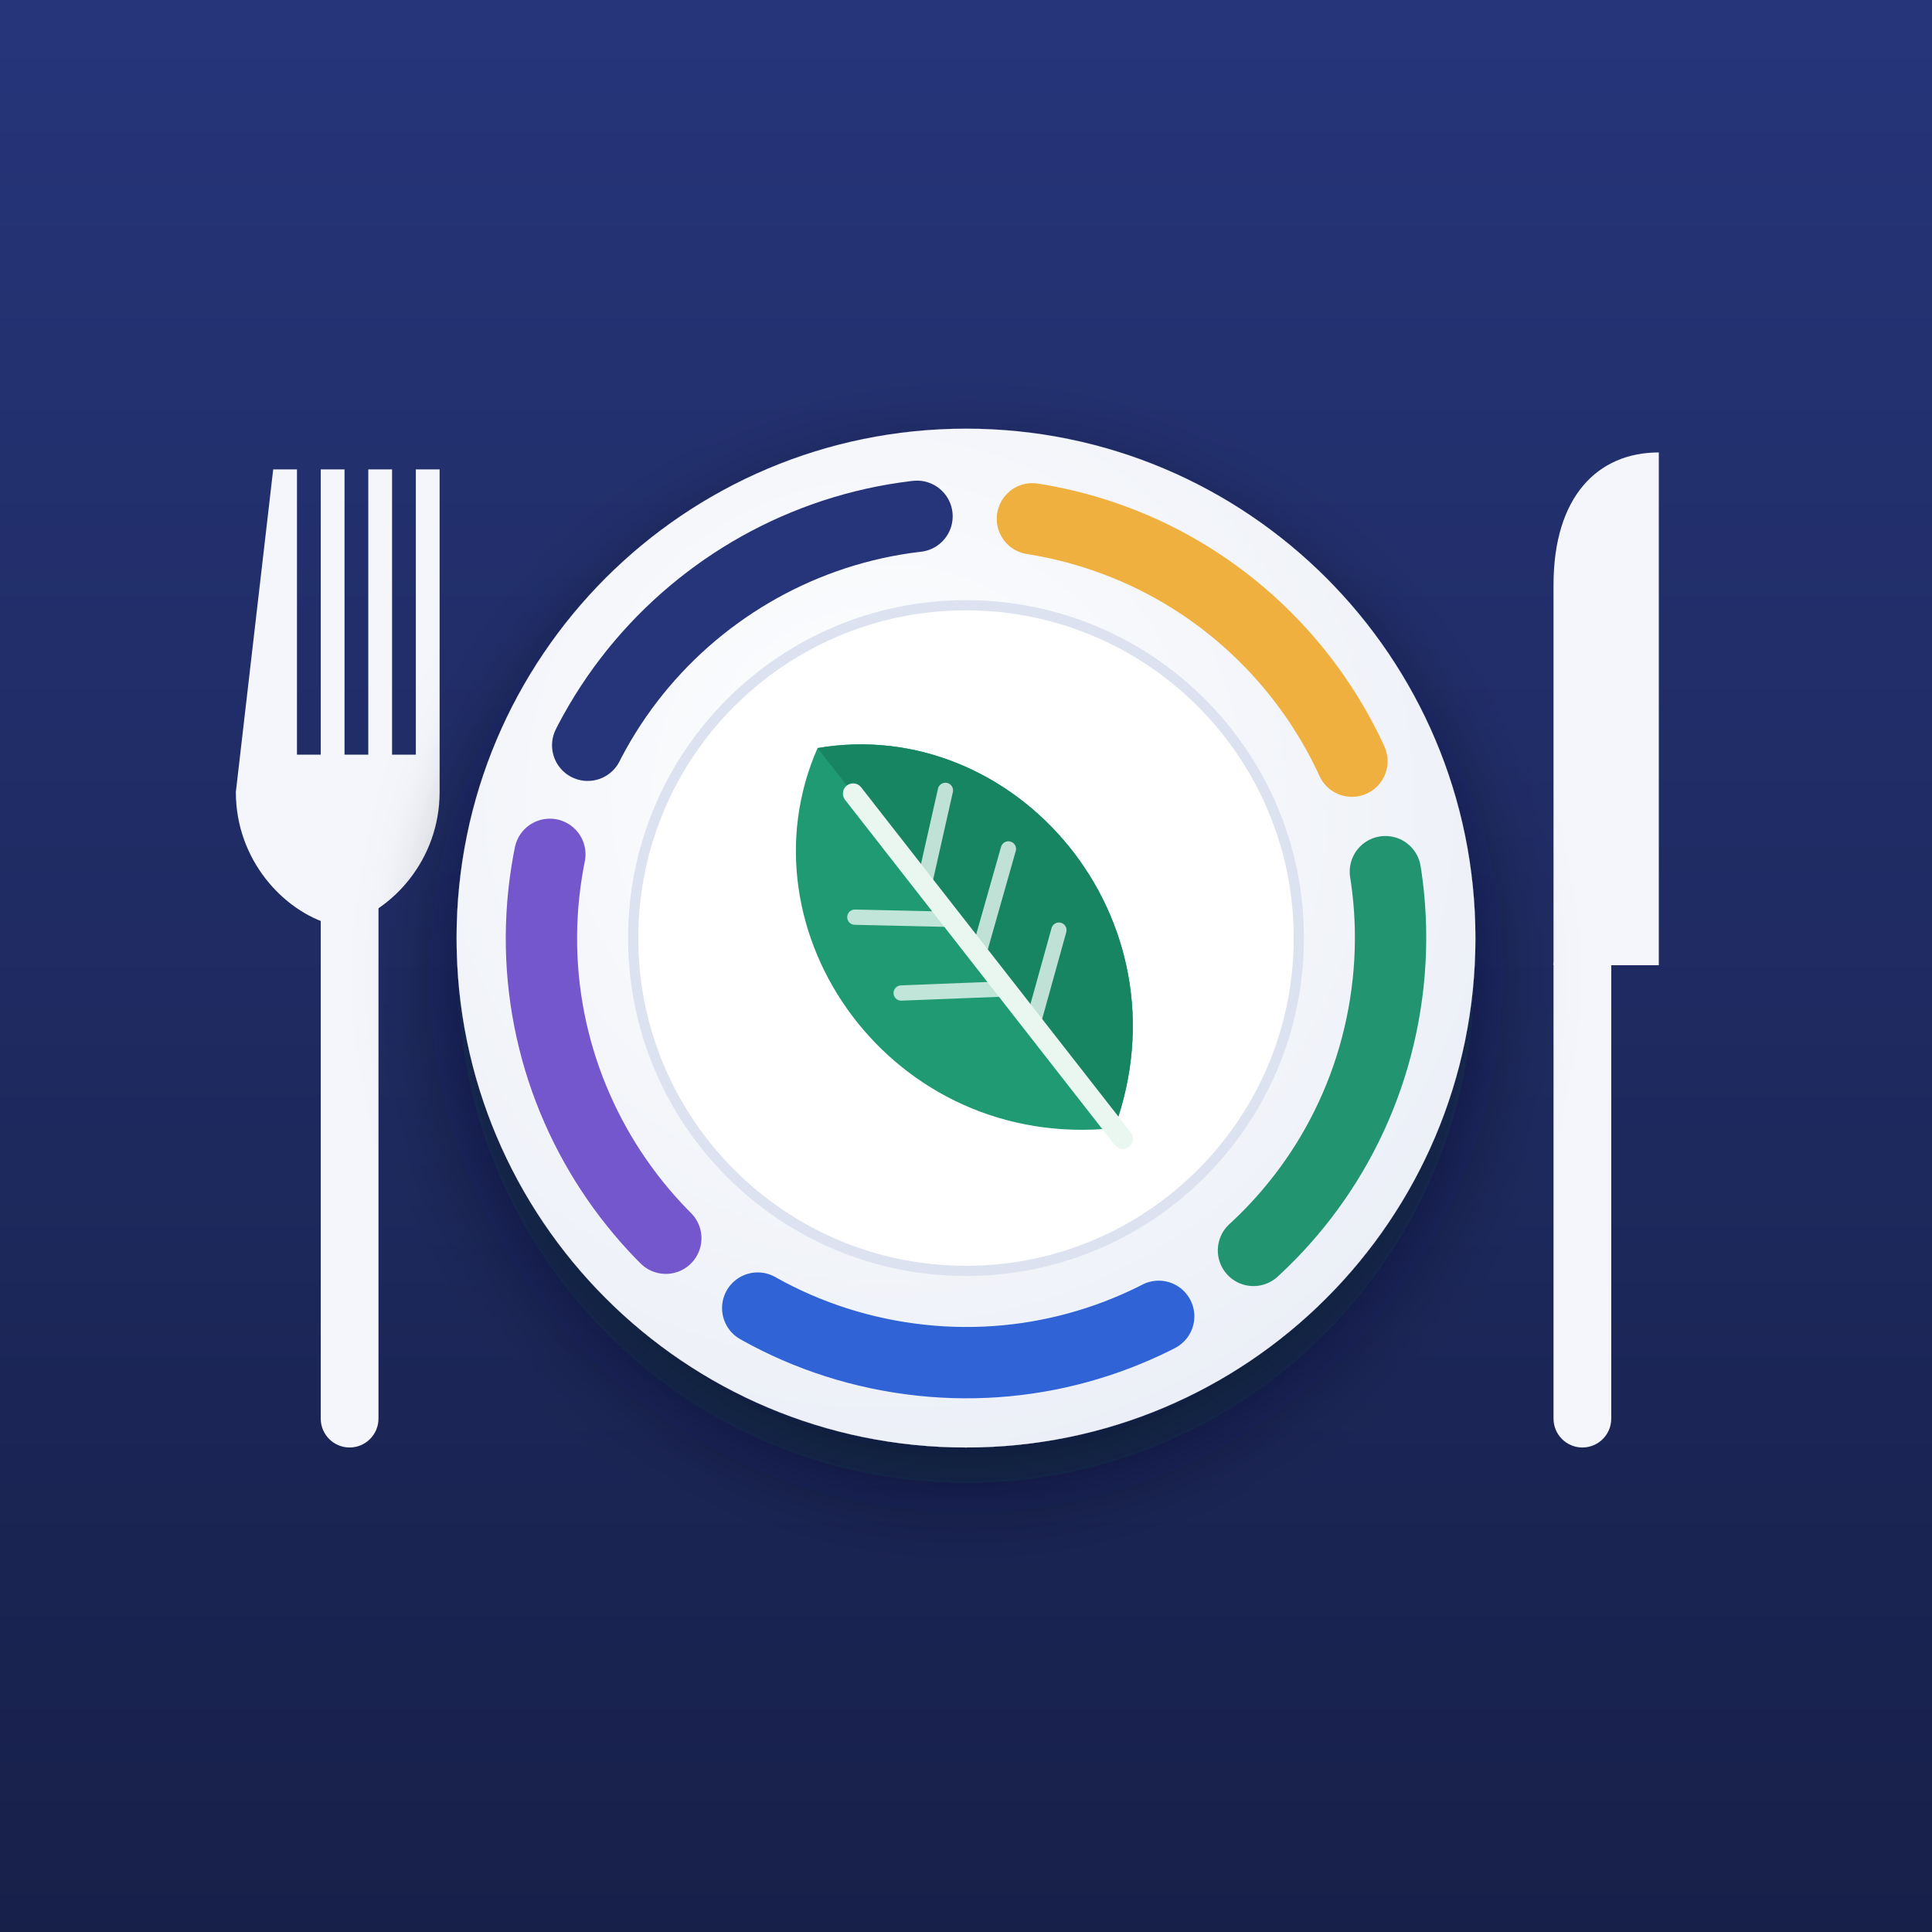
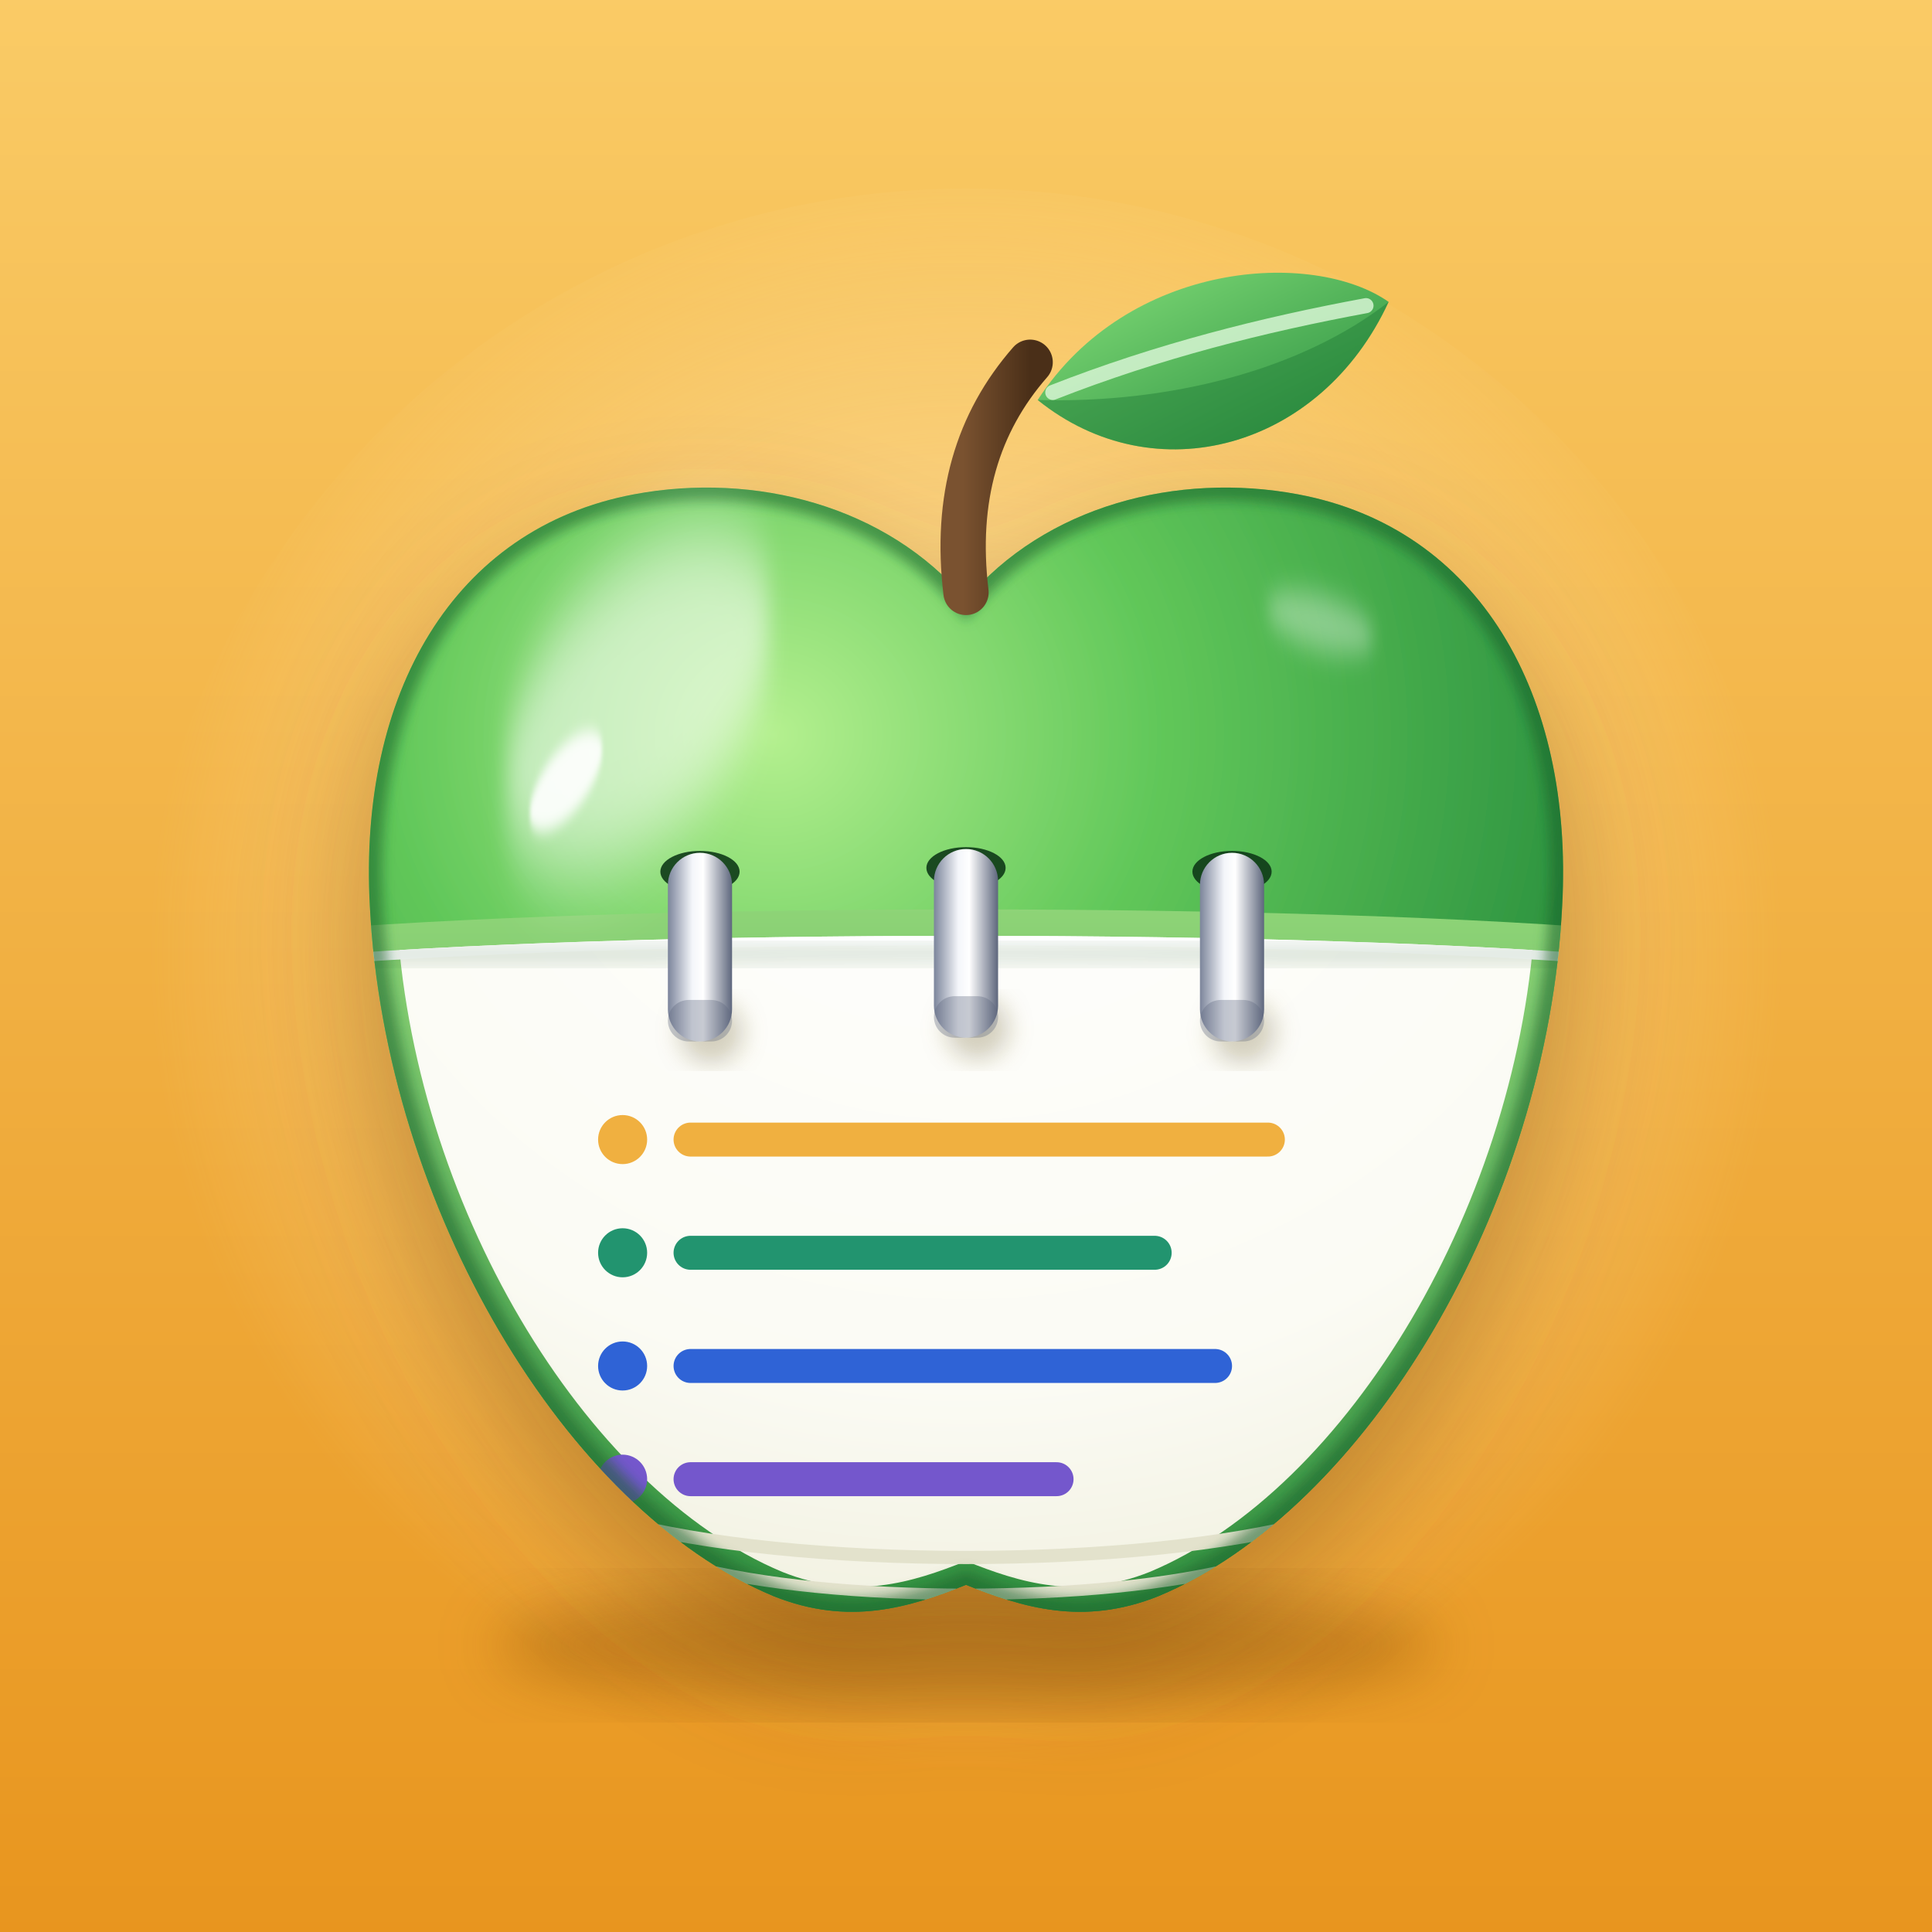
<svg xmlns="http://www.w3.org/2000/svg" viewBox="0 0 1024 1024">
  <defs>
    <linearGradient id="bg" x1="0" y1="0" x2="0" y2="1">
-       <stop offset="0" stop-color="#26357A" />
-       <stop offset="1" stop-color="#172049" />
+       <stop offset="0" stop-color="#FACB66" />
+       <stop offset="1" stop-color="#E8951E" />
    </linearGradient>
-     <radialGradient id="plate" cx="0.42" cy="0.36" r="0.75">
+     <radialGradient id="glow" cx="0.5" cy="0.46" r="0.5">
+       <stop offset="0" stop-color="#FFEBB8" stop-opacity=".85" />
+       <stop offset="1" stop-color="#FFEBB8" stop-opacity="0" />
+     </radialGradient>
+     <radialGradient id="skin" cx="0.34" cy="0.22" r="0.9">
+       <stop offset="0" stop-color="#B4F08F" />
+       <stop offset=".35" stop-color="#62C85A" />
+       <stop offset=".75" stop-color="#2E9440" />
+       <stop offset="1" stop-color="#17602A" />
+     </radialGradient>
+     <radialGradient id="flesh" cx="0.5" cy="0.15" r="0.95">
      <stop offset="0" stop-color="#FFFFFF" />
-       <stop offset="1" stop-color="#E9EDF6" />
+       <stop offset=".7" stop-color="#FBFBF4" />
+       <stop offset="1" stop-color="#EFEEDB" />
    </radialGradient>
-     <filter id="shadow" x="-20%" y="-20%" width="140%" height="150%">
-       <feDropShadow dx="0" dy="22" stdDeviation="26" flood-color="#070C24" flood-opacity="0.55" />
+     <linearGradient id="rim" x1="0" y1="0" x2="0" y2="1">
+       <stop offset="0" stop-color="#8ED477" />
+       <stop offset="1" stop-color="#2A8A3B" />
+     </linearGradient>
+     <linearGradient id="ring" x1="0" y1="0" x2="1" y2="0">
+       <stop offset="0" stop-color="#7C859B" />
+       <stop offset=".38" stop-color="#F4F6FA" />
+       <stop offset=".55" stop-color="#FFFFFF" />
+       <stop offset="1" stop-color="#5E677D" />
+     </linearGradient>
+     <linearGradient id="stem" x1="0" y1="0" x2="1" y2="0">
+       <stop offset="0" stop-color="#7A5230" />
+       <stop offset="1" stop-color="#4A2F18" />
+     </linearGradient>
+     <linearGradient id="leaf" x1="0" y1="0" x2="1" y2="1">
+       <stop offset="0" stop-color="#86E07A" />
+       <stop offset="1" stop-color="#23893C" />
+     </linearGradient>
+     <filter id="drop" x="-30%" y="-30%" width="160%" height="170%">
+       <feDropShadow dx="0" dy="30" stdDeviation="32" flood-color="#7A4300" flood-opacity=".42" />
    </filter>
+     <filter id="b16">
+       <feGaussianBlur stdDeviation="16" />
+     </filter>
+     <filter id="b6">
+       <feGaussianBlur stdDeviation="6" />
+     </filter>
+     <filter id="b3">
+       <feGaussianBlur stdDeviation="3" />
+     </filter>
+     <path id="apple" d="M512 318 C470 268 400 250 336 262 C240 280 190 368 196 480 C204 640 300 800 410 846 C450 862 482 852 512 840 C542 852 574 862 614 846 C724 800 820 640 828 480 C834 368 784 280 688 262 C624 250 554 268 512 318 Z" />
+     <clipPath id="clip">
+       <use href="#apple" />
+     </clipPath>
+     <path id="page" d="M150 508 C330 492 694 492 874 508 V900 H150 Z" />
+     <clipPath id="pageclip">
+       <use href="#page" />
+     </clipPath>
  </defs>
  <rect width="1024" height="1024" fill="url(#bg)" />
-   <g transform="translate(51.2 40) scale(0.9)">
-     <g fill="#F4F6FB">
-       <rect x="132" y="470" width="34" height="338" rx="17" />
-       <path d="M104 232 h14 v168 h14 v-168 h14 v168 h14 v-168 h14 v168 h14 v-168 h14 v190 c0 40 -28 70 -56 78 h-8 c-28 -8 -56 -38 -56 -78 z" />
+   <circle cx="512" cy="540" r="440" fill="url(#glow)" />
+   <ellipse cx="512" cy="872" rx="250" ry="34" fill="#7A4300" opacity=".35" filter="url(#b16)" />
+   <g filter="url(#drop)">
+     <use href="#apple" fill="url(#skin)" />
+   </g>
+   <g clip-path="url(#clip)">
+     <use href="#page" fill="url(#rim)" transform="translate(0 -14)" />
+     <g clip-path="url(#pageclip)">
+       <use href="#apple" fill="url(#flesh)" transform="translate(512 560) scale(0.955) translate(-512 -560)" />
+       <path d="M150 510 C330 494 694 494 874 510" stroke="#FFFFFF" stroke-width="6" fill="none" />
+       <path d="M150 512 C330 496 694 496 874 512" stroke="#1E5A28" stroke-width="22" fill="none" opacity=".16" filter="url(#b6)" />
+       <path d="M326 806 C420 832 604 832 698 806" stroke="#E3E2CC" stroke-width="7" fill="none" stroke-linecap="round" />
+       <path d="M366 830 C440 850 584 850 658 830" stroke="#E3E2CC" stroke-width="6" fill="none" stroke-linecap="round" />
+       <g stroke-linecap="round">
+         <circle cx="330" cy="604" r="13" fill="#F0B040" />
+         <path d="M366 604 H672" stroke="#F0B040" stroke-width="18" />
+         <circle cx="330" cy="664" r="13" fill="#22946F" />
+         <path d="M366 664 H612" stroke="#22946F" stroke-width="18" />
+         <circle cx="330" cy="724" r="13" fill="#2F63D6" />
+         <path d="M366 724 H644" stroke="#2F63D6" stroke-width="18" />
+         <circle cx="330" cy="784" r="13" fill="#7457CC" />
+         <path d="M366 784 H560" stroke="#7457CC" stroke-width="18" />
+       </g>
    </g>
-     <g fill="#F4F6FB">
-       <rect x="858" y="508" width="34" height="300" rx="17" />
-       <path d="M858 524 V300 C858 248 884 222 920 222 V524 Z" />
+     <use href="#apple" fill="none" stroke="#17602A" stroke-width="14" opacity=".55" filter="url(#b3)" />
+   </g>
+   <ellipse cx="338" cy="372" rx="56" ry="100" fill="#fff" opacity=".55" filter="url(#b16)" transform="rotate(32 338 372)" />
+   <ellipse cx="300" cy="414" rx="13" ry="30" fill="#fff" opacity=".9" filter="url(#b3)" transform="rotate(32 300 414)" />
+   <ellipse cx="700" cy="330" rx="30" ry="14" fill="#fff" opacity=".35" filter="url(#b6)" transform="rotate(20 700 330)" />
+   <g>
+     <g fill="#0E3A17" opacity=".9">
+       <ellipse cx="371" cy="462" rx="21" ry="11" />
+       <ellipse cx="512" cy="460" rx="21" ry="11" />
+       <ellipse cx="653" cy="462" rx="21" ry="11" />
    </g>
-     <g filter="url(#shadow)">
-       <circle cx="512" cy="508" r="300" fill="url(#plate)" />
+     <g fill="#5A4A10" opacity=".25" filter="url(#b6)">
+       <rect x="360" y="530" width="34" height="34" rx="17" />
+       <rect x="501" y="528" width="34" height="34" rx="17" />
+       <rect x="642" y="530" width="34" height="34" rx="17" />
    </g>
-     <circle cx="512" cy="508" r="196" fill="#FFFFFF" />
-     <circle cx="512" cy="508" r="196" fill="none" stroke="#DCE2EF" stroke-width="6" />
-     <g fill="none" stroke-width="42" stroke-linecap="round" transform="rotate(-81 512 508)">
-       <circle cx="512" cy="508" r="250" stroke="#F0B040" stroke-dasharray="246 1325" />
-       <circle cx="512" cy="508" r="250" stroke="#22946F" stroke-dasharray="246 1325" stroke-dashoffset="-314.2" />
-       <circle cx="512" cy="508" r="250" stroke="#2F63D6" stroke-dasharray="246 1325" stroke-dashoffset="-628.4" />
-       <circle cx="512" cy="508" r="250" stroke="#7457CC" stroke-dasharray="246 1325" stroke-dashoffset="-942.6" />
-       <circle cx="512" cy="508" r="250" stroke="#26357A" stroke-dasharray="246 1325" stroke-dashoffset="-1256.8" />
+     <g fill="url(#ring)">
+       <rect x="354" y="452" width="34" height="100" rx="17" />
+       <rect x="495" y="450" width="34" height="100" rx="17" />
+       <rect x="636" y="452" width="34" height="100" rx="17" />
    </g>
-     <g transform="translate(512 508) rotate(-38)">
-       <path d="M0 -142 C104 -86 112 72 0 142 C-112 72 -104 -86 0 -142 Z" fill="#1F9A72" />
-       <path d="M0 -142 C104 -86 112 72 0 142 Z" fill="#178562" />
-       <path d="M0 -108 V150" fill="none" stroke="#EAF7F1" stroke-width="12" stroke-linecap="round" />
-       <path d="M0 -40 L44 -76 M0 12 L52 -26 M0 64 L46 30 M0 -14 L-44 -50 M0 38 L-50 2" fill="none" stroke="#EAF7F1" stroke-width="9" stroke-linecap="round" opacity="0.8" />
+     <g fill="#5E677D" opacity=".35">
+       <rect x="354" y="530" width="34" height="22" rx="11" />
+       <rect x="495" y="528" width="34" height="22" rx="11" />
+       <rect x="636" y="530" width="34" height="22" rx="11" />
    </g>
  </g>
+   <path d="M512 314 C506 264 518 224 546 192" stroke="url(#stem)" stroke-width="24" stroke-linecap="round" fill="none" />
+   <path d="M550 212 C598 138 696 132 736 160 C700 238 612 262 550 212 Z" fill="url(#leaf)" />
+   <path d="M736 160 C700 238 612 262 550 212 C620 214 690 196 736 160 Z" fill="#1E7A35" opacity=".45" />
+   <path d="M558 208 C614 186 670 172 724 162" stroke="#D6F5D2" stroke-width="8" stroke-linecap="round" fill="none" opacity=".85" />
</svg>
